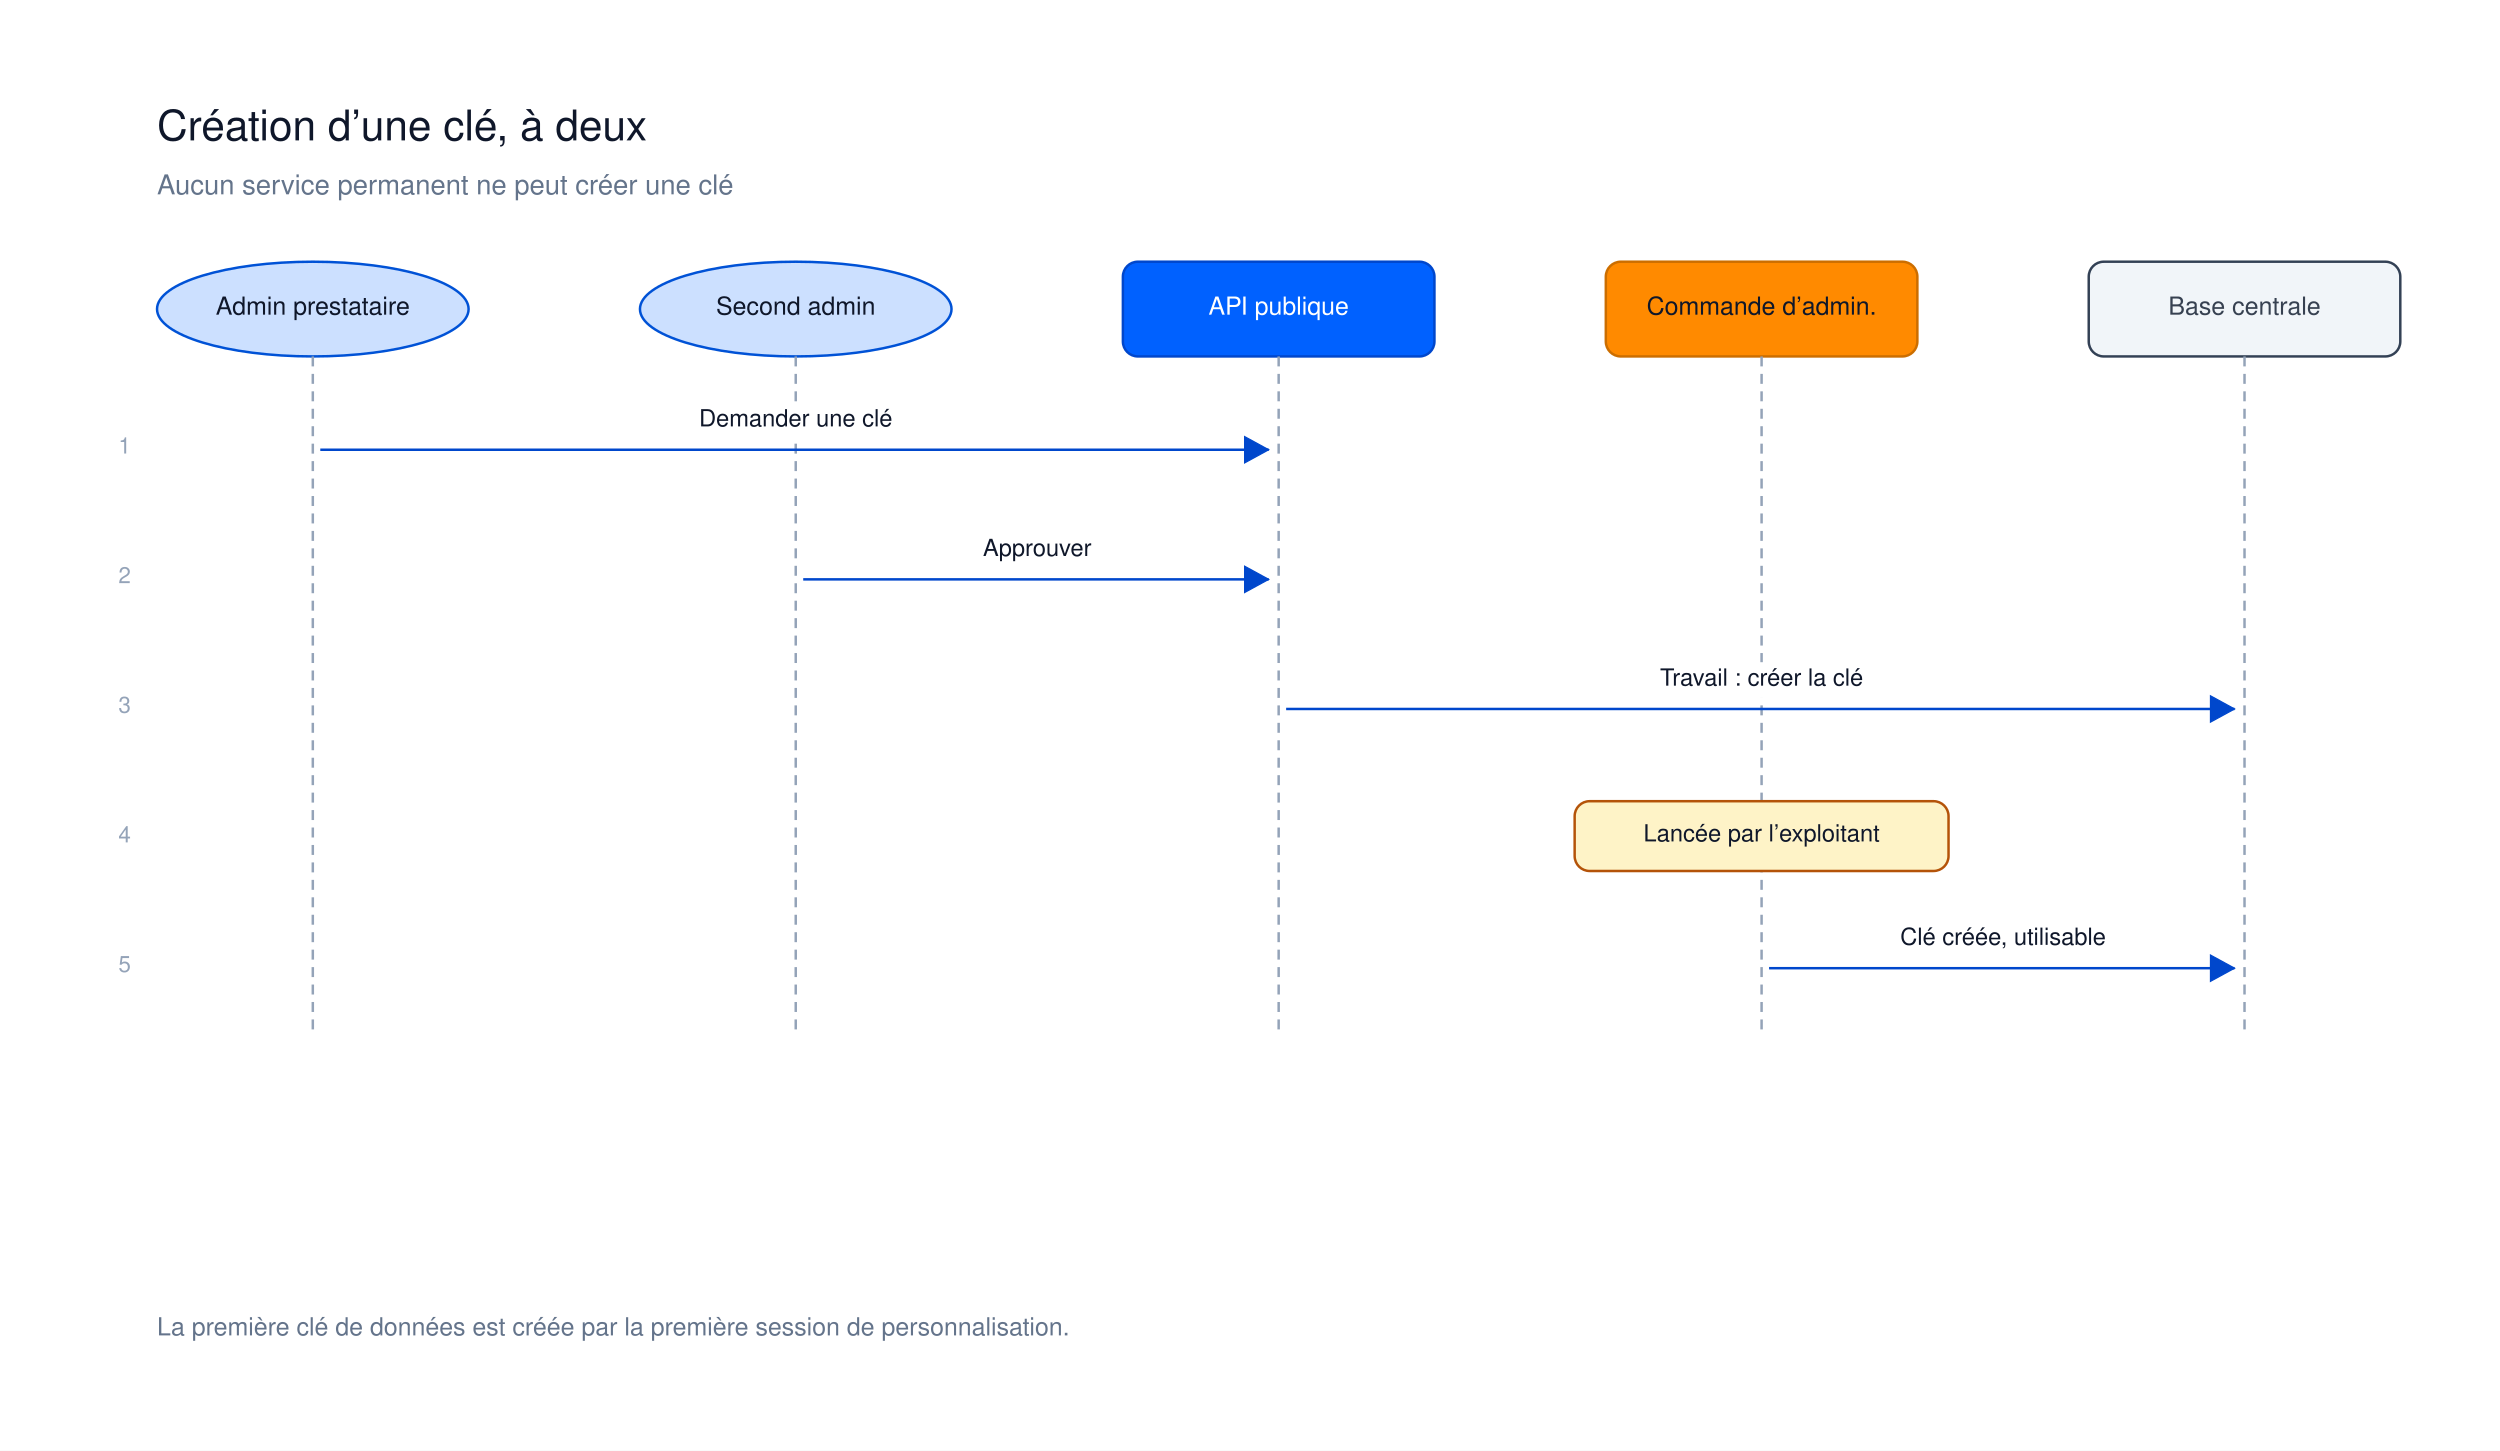
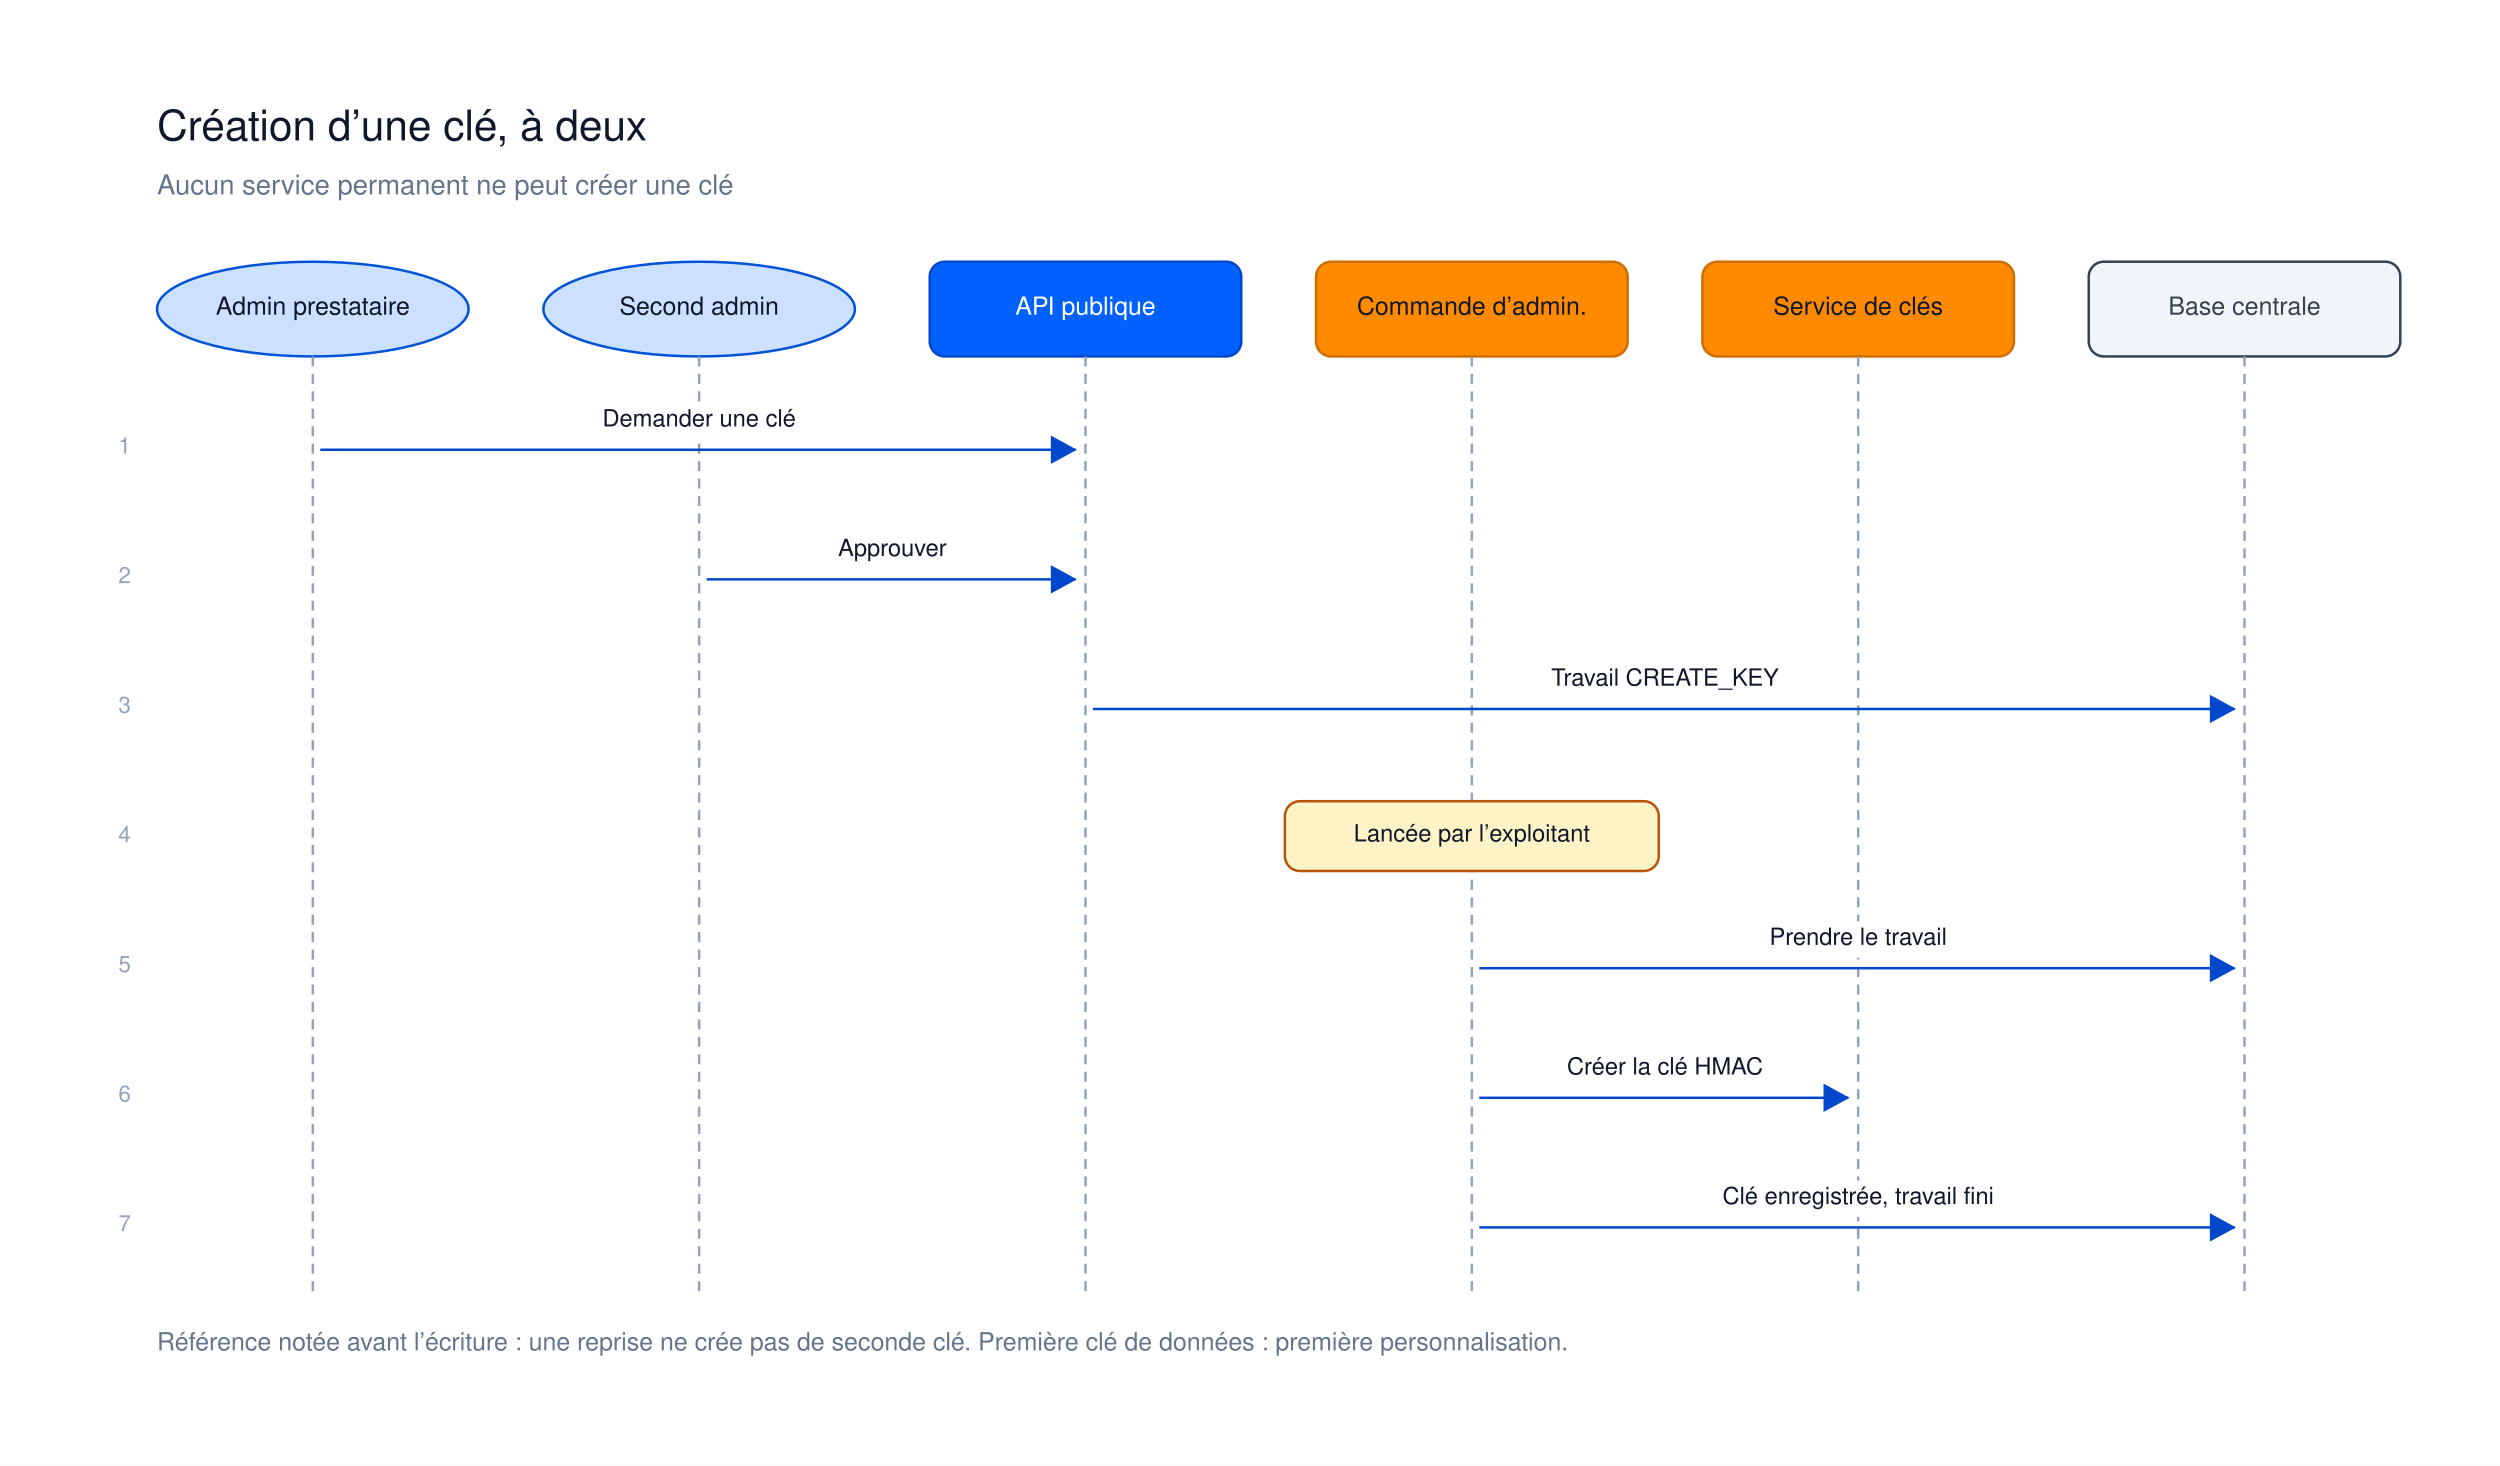
- <svg xmlns="http://www.w3.org/2000/svg" width="2006" height="1164" viewBox="0 0 2006 1164">
+ <svg xmlns="http://www.w3.org/2000/svg" width="2006" height="1176" viewBox="0 0 2006 1176">
  <rect width="100%" height="100%" fill="#FFFFFF" />
  <g transform="translate(66,50)">
    <ellipse cx="185.0" cy="198.0" rx="125.0" ry="38.0" fill="#CCE0FF" stroke="#0052D6" stroke-width="2" />
-     <polyline points="185.0,236 185.0,780" fill="none" stroke="#94A3B8" stroke-width="2" stroke-dasharray="8,6" />
-     <ellipse cx="572.5" cy="198.0" rx="125.0" ry="38.0" fill="#CCE0FF" stroke="#0052D6" stroke-width="2" />
-     <polyline points="572.5,236 572.5,780" fill="none" stroke="#94A3B8" stroke-width="2" stroke-dasharray="8,6" />
-     <rect x="835.0" y="160" width="250" height="76" rx="12" ry="12" fill="#0061FF" stroke="#0047CC" stroke-width="2" />
-     <polyline points="960.0,236 960.0,780" fill="none" stroke="#94A3B8" stroke-width="2" stroke-dasharray="8,6" />
-     <rect x="1222.5" y="160" width="250" height="76" rx="12" ry="12" fill="#FF8A00" stroke="#CC6E00" stroke-width="2" />
-     <polyline points="1347.5,236 1347.5,780" fill="none" stroke="#94A3B8" stroke-width="2" stroke-dasharray="8,6" />
+     <polyline points="185.0,236 185.0,988" fill="none" stroke="#94A3B8" stroke-width="2" stroke-dasharray="8,6" />
+     <ellipse cx="495.0" cy="198.0" rx="125.0" ry="38.0" fill="#CCE0FF" stroke="#0052D6" stroke-width="2" />
+     <polyline points="495.0,236 495.0,988" fill="none" stroke="#94A3B8" stroke-width="2" stroke-dasharray="8,6" />
+     <rect x="680.0" y="160" width="250" height="76" rx="12" ry="12" fill="#0061FF" stroke="#0047CC" stroke-width="2" />
+     <polyline points="805.0,236 805.0,988" fill="none" stroke="#94A3B8" stroke-width="2" stroke-dasharray="8,6" />
+     <rect x="990.0" y="160" width="250" height="76" rx="12" ry="12" fill="#FF8A00" stroke="#CC6E00" stroke-width="2" />
+     <polyline points="1115.0,236 1115.0,988" fill="none" stroke="#94A3B8" stroke-width="2" stroke-dasharray="8,6" />
+     <rect x="1300.0" y="160" width="250" height="76" rx="12" ry="12" fill="#FF8A00" stroke="#CC6E00" stroke-width="2" />
+     <polyline points="1425.0,236 1425.0,988" fill="none" stroke="#94A3B8" stroke-width="2" stroke-dasharray="8,6" />
    <rect x="1610.0" y="160" width="250" height="76" rx="12" ry="12" fill="#F1F5F9" stroke="#334155" stroke-width="2" />
-     <polyline points="1735.0,236 1735.0,780" fill="none" stroke="#94A3B8" stroke-width="2" stroke-dasharray="8,6" />
-     <polyline points="191.0,310.88 952.0,310.88" fill="none" stroke="#0047CC" stroke-width="2" />
-     <polygon points="952.0,310.88 932.693,321.427 932.693,300.333" fill="#0047CC" stroke="#0047CC" stroke-width="1" />
-     <rect x="479.3" y="273.88" width="186.4" height="28" rx="0" ry="0" fill="#FFFFFF" stroke="#FFFFFF" stroke-width="1" />
-     <polyline points="578.5,414.88 952.0,414.88" fill="none" stroke="#0047CC" stroke-width="2" />
-     <polygon points="952.0,414.88 932.693,425.427 932.693,404.333" fill="#0047CC" stroke="#0047CC" stroke-width="1" />
-     <rect x="709.45" y="377.88" width="113.6" height="28" rx="0" ry="0" fill="#FFFFFF" stroke="#FFFFFF" stroke-width="1" />
-     <polyline points="966.0,518.88 1727.0,518.88" fill="none" stroke="#0047CC" stroke-width="2" />
+     <polyline points="1735.0,236 1735.0,988" fill="none" stroke="#94A3B8" stroke-width="2" stroke-dasharray="8,6" />
+     <polyline points="191.0,310.88 797.0,310.88" fill="none" stroke="#0047CC" stroke-width="2" />
+     <polygon points="797.0,310.88 777.693,321.427 777.693,300.333" fill="#0047CC" stroke="#0047CC" stroke-width="1" />
+     <rect x="401.8" y="273.88" width="186.4" height="28" rx="0" ry="0" fill="#FFFFFF" stroke="#FFFFFF" stroke-width="1" />
+     <polyline points="501.0,414.88 797.0,414.88" fill="none" stroke="#0047CC" stroke-width="2" />
+     <polygon points="797.0,414.88 777.693,425.427 777.693,404.333" fill="#0047CC" stroke="#0047CC" stroke-width="1" />
+     <rect x="593.2" y="377.88" width="113.6" height="28" rx="0" ry="0" fill="#FFFFFF" stroke="#FFFFFF" stroke-width="1" />
+     <polyline points="811.0,518.88 1727.0,518.88" fill="none" stroke="#0047CC" stroke-width="2" />
    <polygon points="1727.0,518.88 1707.693,529.427 1707.693,508.333" fill="#0047CC" stroke="#0047CC" stroke-width="1" />
-     <rect x="1223.1" y="481.88" width="248.8" height="28" rx="0" ry="0" fill="#FFFFFF" stroke="#FFFFFF" stroke-width="1" />
-     <rect x="1197.5" y="592.88" width="300" height="56" rx="12" ry="12" fill="#FEF3C7" stroke="#B45309" stroke-width="2" />
-     <polyline points="1353.5,726.88 1727.0,726.88" fill="none" stroke="#0047CC" stroke-width="2" />
+     <rect x="1166.4" y="481.88" width="207.2" height="28" rx="0" ry="0" fill="#FFFFFF" stroke="#FFFFFF" stroke-width="1" />
+     <rect x="965.0" y="592.88" width="300" height="56" rx="12" ry="12" fill="#FEF3C7" stroke="#B45309" stroke-width="2" />
+     <polyline points="1121.0,726.88 1727.0,726.88" fill="none" stroke="#0047CC" stroke-width="2" />
    <polygon points="1727.0,726.88 1707.693,737.427 1707.693,716.333" fill="#0047CC" stroke="#0047CC" stroke-width="1" />
-     <rect x="1422.05" y="689.88" width="238.4" height="28" rx="0" ry="0" fill="#FFFFFF" stroke="#FFFFFF" stroke-width="1" />
+     <rect x="1321.4" y="689.88" width="207.2" height="28" rx="0" ry="0" fill="#FFFFFF" stroke="#FFFFFF" stroke-width="1" />
+     <polyline points="1121.0,830.88 1417.0,830.88" fill="none" stroke="#0047CC" stroke-width="2" />
+     <polygon points="1417.0,830.88 1397.693,841.427 1397.693,820.333" fill="#0047CC" stroke="#0047CC" stroke-width="1" />
+     <rect x="1171.6" y="793.88" width="196.8" height="28" rx="0" ry="0" fill="#FFFFFF" stroke="#FFFFFF" stroke-width="1" />
+     <polyline points="1121.0,934.88 1727.0,934.88" fill="none" stroke="#0047CC" stroke-width="2" />
+     <polygon points="1727.0,934.88 1707.693,945.427 1707.693,924.333" fill="#0047CC" stroke="#0047CC" stroke-width="1" />
+     <rect x="1264.2" y="897.88" width="321.6" height="28" rx="0" ry="0" fill="#FFFFFF" stroke="#FFFFFF" stroke-width="1" />
    <text x="60" y="62.65" font-family="Helvetica Neue, Helvetica, Arial, sans-serif" font-size="34" font-weight="400" fill="#0F172A" text-anchor="start">Création d’une clé, à deux</text>
    <text x="60" y="105.95" font-family="Helvetica Neue, Helvetica, Arial, sans-serif" font-size="22" font-weight="400" fill="#64748B" text-anchor="start">Aucun service permanent ne peut créer une clé</text>
    <text x="185.0" y="202.5" font-family="Helvetica Neue, Helvetica, Arial, sans-serif" font-size="20" font-weight="400" fill="#0F172A" text-anchor="middle">Admin prestataire</text>
-     <text x="572.5" y="202.5" font-family="Helvetica Neue, Helvetica, Arial, sans-serif" font-size="20" font-weight="400" fill="#0F172A" text-anchor="middle">Second admin</text>
-     <text x="960.0" y="202.5" font-family="Helvetica Neue, Helvetica, Arial, sans-serif" font-size="20" font-weight="400" fill="#FFFFFF" text-anchor="middle">API publique</text>
-     <text x="1347.5" y="202.5" font-family="Helvetica Neue, Helvetica, Arial, sans-serif" font-size="20" font-weight="400" fill="#0F172A" text-anchor="middle">Commande d’admin.</text>
+     <text x="495.0" y="202.5" font-family="Helvetica Neue, Helvetica, Arial, sans-serif" font-size="20" font-weight="400" fill="#0F172A" text-anchor="middle">Second admin</text>
+     <text x="805.0" y="202.5" font-family="Helvetica Neue, Helvetica, Arial, sans-serif" font-size="20" font-weight="400" fill="#FFFFFF" text-anchor="middle">API publique</text>
+     <text x="1115.0" y="202.5" font-family="Helvetica Neue, Helvetica, Arial, sans-serif" font-size="20" font-weight="400" fill="#0F172A" text-anchor="middle">Commande d’admin.</text>
+     <text x="1425.0" y="202.5" font-family="Helvetica Neue, Helvetica, Arial, sans-serif" font-size="20" font-weight="400" fill="#0F172A" text-anchor="middle">Service de clés</text>
    <text x="1735.0" y="202.5" font-family="Helvetica Neue, Helvetica, Arial, sans-serif" font-size="20" font-weight="400" fill="#374151" text-anchor="middle">Base centrale</text>
-     <text x="572.5" y="292.155" font-family="Helvetica Neue, Helvetica, Arial, sans-serif" font-size="19" font-weight="400" fill="#0F172A" text-anchor="middle">Demander une clé</text>
+     <text x="495.0" y="292.155" font-family="Helvetica Neue, Helvetica, Arial, sans-serif" font-size="19" font-weight="400" fill="#0F172A" text-anchor="middle">Demander une clé</text>
    <text x="34.0" y="313.93" font-family="Helvetica Neue, Helvetica, Arial, sans-serif" font-size="18" font-weight="400" fill="#94A3B8" text-anchor="middle">1</text>
-     <text x="766.25" y="396.155" font-family="Helvetica Neue, Helvetica, Arial, sans-serif" font-size="19" font-weight="400" fill="#0F172A" text-anchor="middle">Approuver</text>
+     <text x="650.0" y="396.155" font-family="Helvetica Neue, Helvetica, Arial, sans-serif" font-size="19" font-weight="400" fill="#0F172A" text-anchor="middle">Approuver</text>
    <text x="34.0" y="417.93" font-family="Helvetica Neue, Helvetica, Arial, sans-serif" font-size="18" font-weight="400" fill="#94A3B8" text-anchor="middle">2</text>
-     <text x="1347.5" y="500.155" font-family="Helvetica Neue, Helvetica, Arial, sans-serif" font-size="19" font-weight="400" fill="#0F172A" text-anchor="middle">Travail : créer la clé</text>
+     <text x="1270.0" y="500.155" font-family="Helvetica Neue, Helvetica, Arial, sans-serif" font-size="19" font-weight="400" fill="#0F172A" text-anchor="middle">Travail CREATE_KEY</text>
    <text x="34.0" y="521.93" font-family="Helvetica Neue, Helvetica, Arial, sans-serif" font-size="18" font-weight="400" fill="#94A3B8" text-anchor="middle">3</text>
-     <text x="1347.5" y="625.155" font-family="Helvetica Neue, Helvetica, Arial, sans-serif" font-size="19" font-weight="400" fill="#0F172A" text-anchor="middle">Lancée par l’exploitant</text>
+     <text x="1115.0" y="625.155" font-family="Helvetica Neue, Helvetica, Arial, sans-serif" font-size="19" font-weight="400" fill="#0F172A" text-anchor="middle">Lancée par l’exploitant</text>
    <text x="34.0" y="625.93" font-family="Helvetica Neue, Helvetica, Arial, sans-serif" font-size="18" font-weight="400" fill="#94A3B8" text-anchor="middle">4</text>
-     <text x="1541.25" y="708.155" font-family="Helvetica Neue, Helvetica, Arial, sans-serif" font-size="19" font-weight="400" fill="#0F172A" text-anchor="middle">Clé créée, utilisable</text>
+     <text x="1425.0" y="708.155" font-family="Helvetica Neue, Helvetica, Arial, sans-serif" font-size="19" font-weight="400" fill="#0F172A" text-anchor="middle">Prendre le travail</text>
    <text x="34.0" y="729.93" font-family="Helvetica Neue, Helvetica, Arial, sans-serif" font-size="18" font-weight="400" fill="#94A3B8" text-anchor="middle">5</text>
-     <text x="60" y="1021.5" font-family="Helvetica Neue, Helvetica, Arial, sans-serif" font-size="20" font-weight="400" fill="#64748B" text-anchor="start">La première clé de données est créée par la première session de personnalisation.</text>
+     <text x="1270.0" y="812.155" font-family="Helvetica Neue, Helvetica, Arial, sans-serif" font-size="19" font-weight="400" fill="#0F172A" text-anchor="middle">Créer la clé HMAC</text>
+     <text x="34.0" y="833.93" font-family="Helvetica Neue, Helvetica, Arial, sans-serif" font-size="18" font-weight="400" fill="#94A3B8" text-anchor="middle">6</text>
+     <text x="1425.0" y="916.155" font-family="Helvetica Neue, Helvetica, Arial, sans-serif" font-size="19" font-weight="400" fill="#0F172A" text-anchor="middle">Clé enregistrée, travail fini</text>
+     <text x="34.0" y="937.93" font-family="Helvetica Neue, Helvetica, Arial, sans-serif" font-size="18" font-weight="400" fill="#94A3B8" text-anchor="middle">7</text>
+     <text x="60" y="1033.5" font-family="Helvetica Neue, Helvetica, Arial, sans-serif" font-size="20" font-weight="400" fill="#64748B" text-anchor="start">Référence notée avant l’écriture : une reprise ne crée pas de seconde clé. Première clé de données : première personnalisation.</text>
  </g>
</svg>
